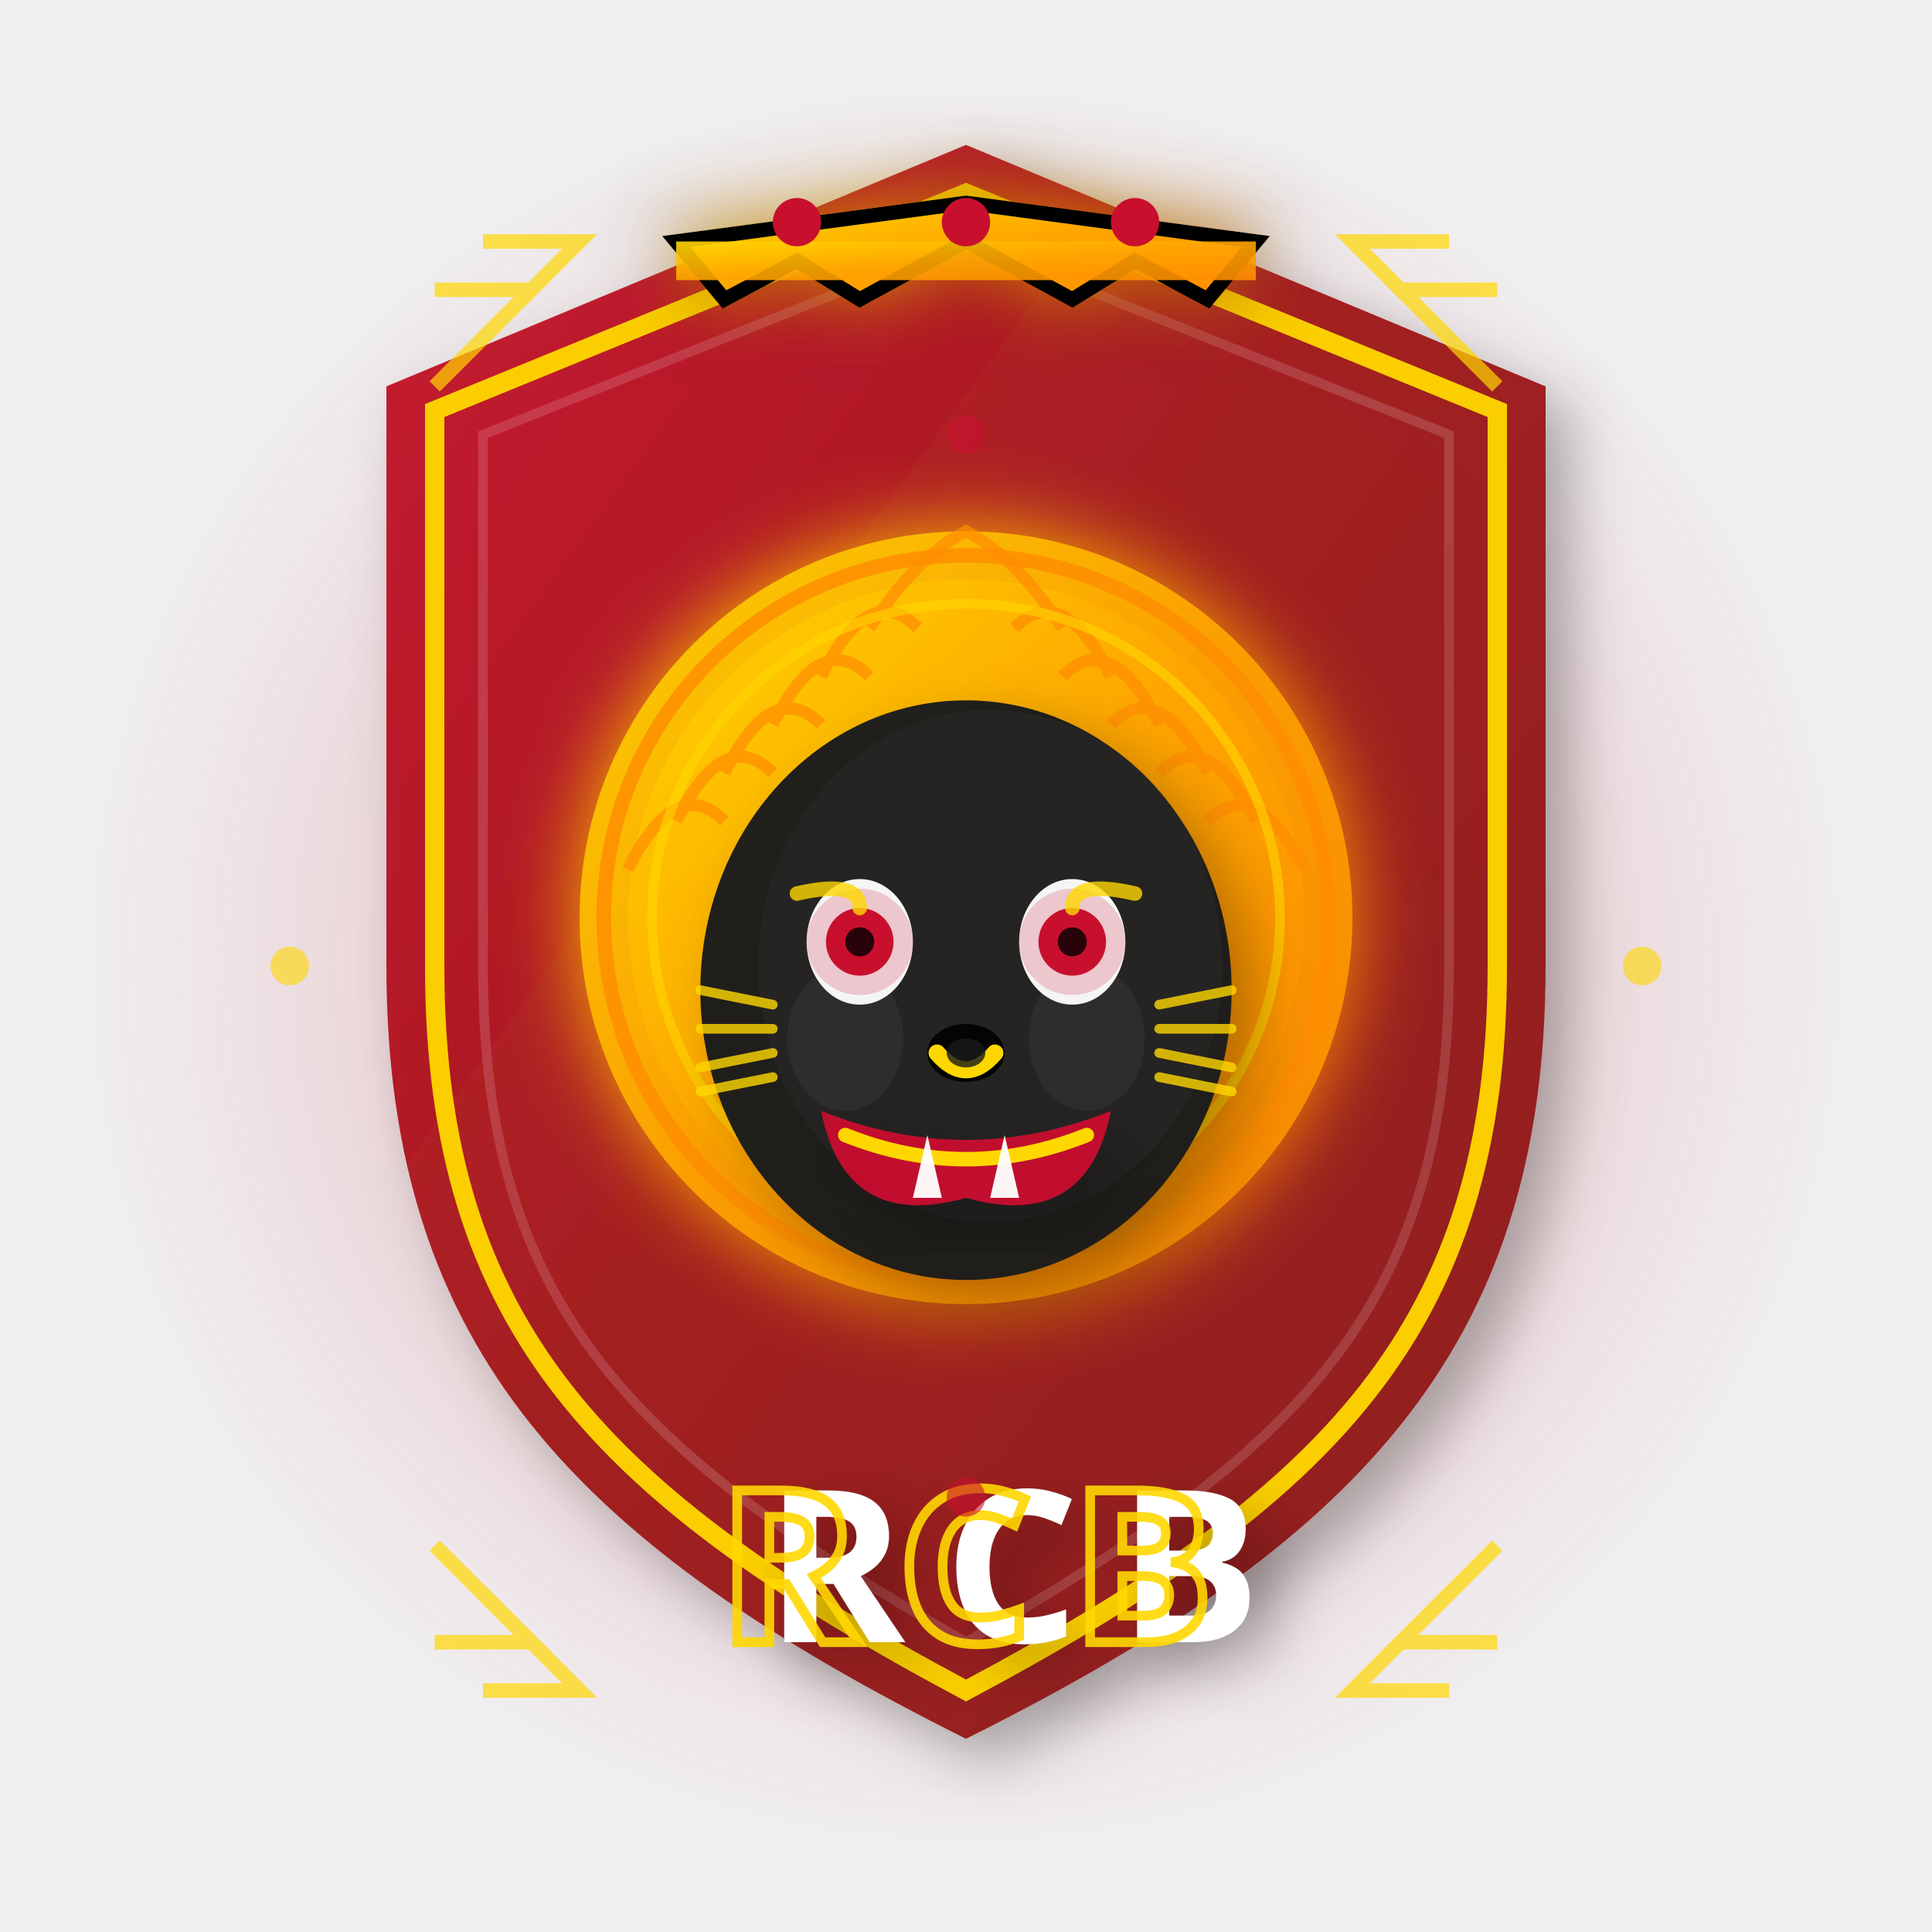
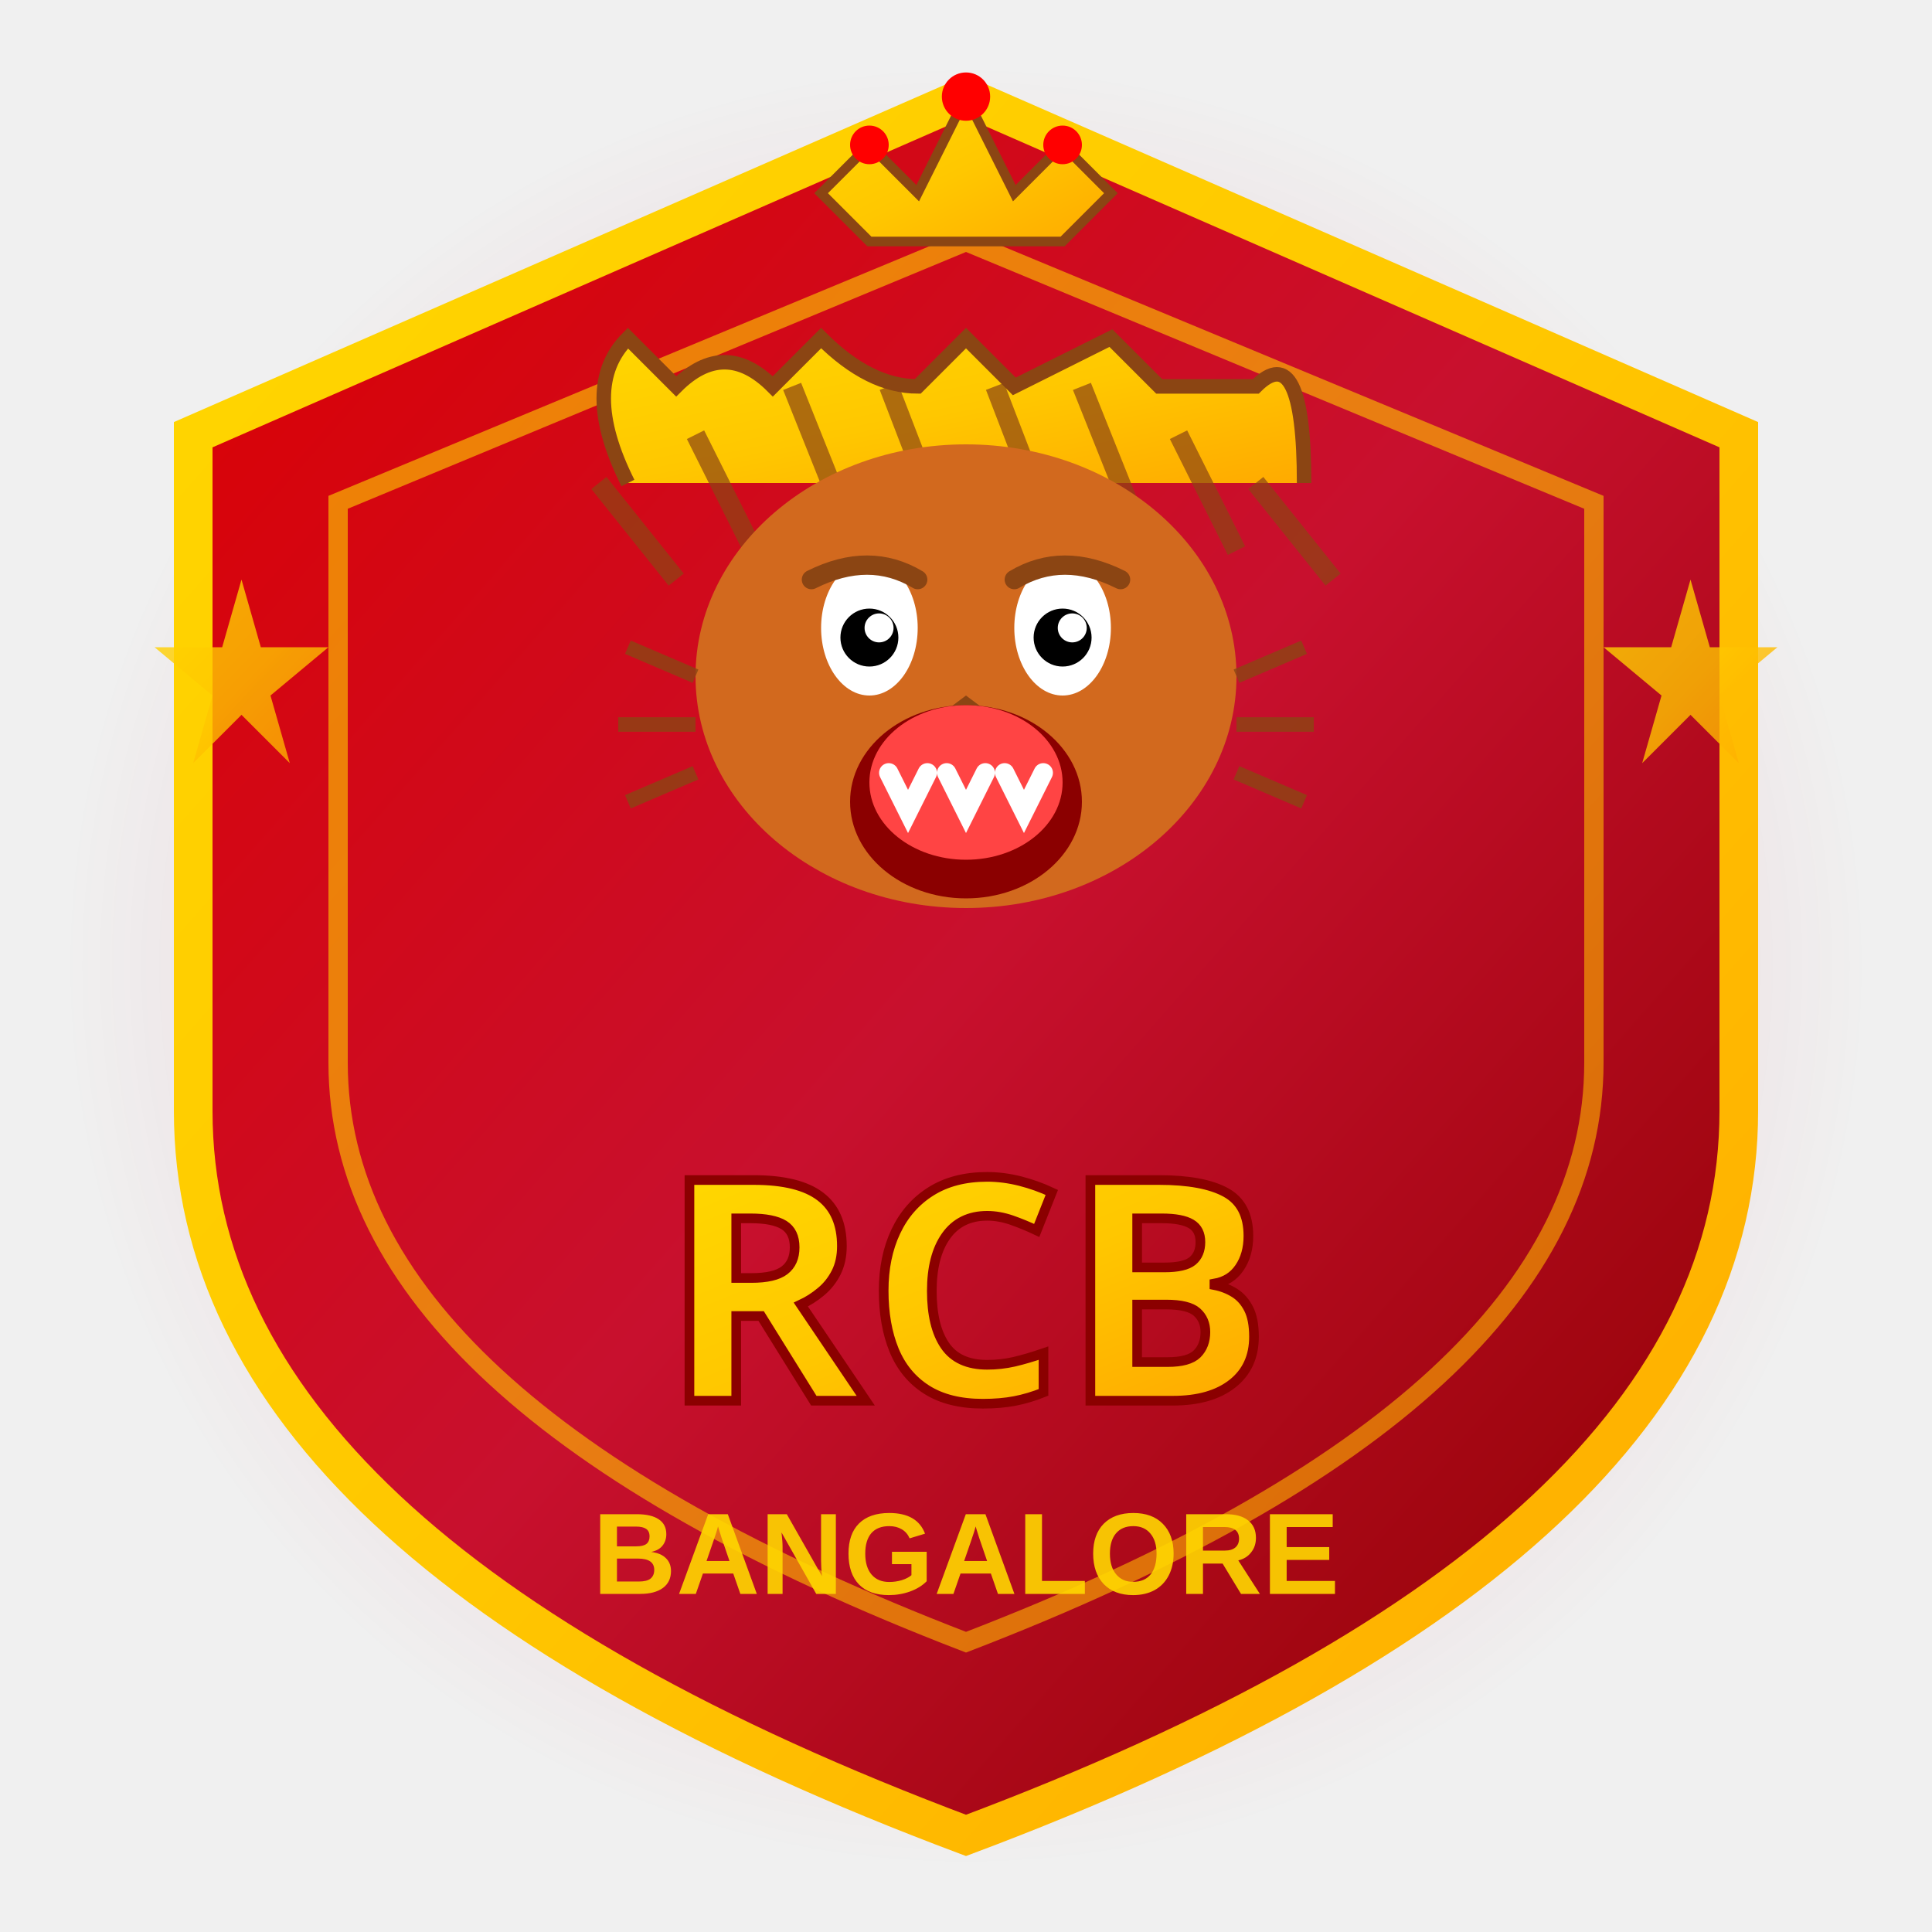
- <svg xmlns="http://www.w3.org/2000/svg" width="400" height="400" viewBox="0 0 400 400">
+ <svg xmlns="http://www.w3.org/2000/svg" width="200" height="200" viewBox="0 0 200 200">
  <defs>
-     <linearGradient id="rcb-red-gradient" x1="0%" y1="0%" x2="100%" y2="100%">
-       <stop offset="0%" stop-color="#C8102E">
-         <animate attributeName="stop-color" values="#C8102E;#D91E3A;#C8102E" dur="4s" repeatCount="indefinite" />
-       </stop>
-       <stop offset="50%" stop-color="#A01D1D" />
-       <stop offset="100%" stop-color="#8B1A1A">
-         <animate attributeName="stop-color" values="#8B1A1A;#A01D1D;#8B1A1A" dur="4s" repeatCount="indefinite" />
-       </stop>
+     <linearGradient id="rcb-premium-red" x1="0%" y1="0%" x2="100%" y2="100%">
+       <stop offset="0%" style="stop-color:#DC0000;stop-opacity:1" />
+       <stop offset="50%" style="stop-color:#C8102E;stop-opacity:1" />
+       <stop offset="100%" style="stop-color:#8B0000;stop-opacity:1" />
    </linearGradient>
-     <linearGradient id="rcb-gold-gradient" x1="0%" y1="0%" x2="100%" y2="100%">
-       <stop offset="0%" stop-color="#FFD700" />
-       <stop offset="50%" stop-color="#FFA500" />
-       <stop offset="100%" stop-color="#FF8C00" />
+     <linearGradient id="rcb-premium-gold" x1="0%" y1="0%" x2="100%" y2="100%">
+       <stop offset="0%" style="stop-color:#FFD700;stop-opacity:1" />
+       <stop offset="50%" style="stop-color:#FFC700;stop-opacity:1" />
+       <stop offset="100%" style="stop-color:#FFAA00;stop-opacity:1" />
    </linearGradient>
-     <radialGradient id="rcb-glow-gradient" cx="50%" cy="50%">
-       <stop offset="0%" stop-color="#C8102E" stop-opacity="0.8" />
-       <stop offset="50%" stop-color="#C8102E" stop-opacity="0.4" />
-       <stop offset="100%" stop-color="#C8102E" stop-opacity="0" />
+     <radialGradient id="rcb-glow" cx="50%" cy="50%">
+       <stop offset="0%" style="stop-color:#FF0000;stop-opacity:0.6" />
+       <stop offset="100%" style="stop-color:#C8102E;stop-opacity:0" />
    </radialGradient>
-     <filter id="rcb-shadow" x="-50%" y="-50%" width="200%" height="200%">
-       <feGaussianBlur in="SourceAlpha" stdDeviation="6" />
-       <feOffset dx="5" dy="5" result="offsetblur" />
-       <feComponentTransfer>
-         <feFuncA type="linear" slope="0.3" />
-       </feComponentTransfer>
-       <feMerge>
-         <feMergeNode />
-         <feMergeNode in="SourceGraphic" />
-       </feMerge>
-     </filter>
-     <filter id="rcb-glow" x="-100%" y="-100%" width="300%" height="300%">
-       <feGaussianBlur stdDeviation="8" result="coloredBlur" />
-       <feMerge>
-         <feMergeNode in="coloredBlur" />
-         <feMergeNode in="SourceGraphic" />
-       </feMerge>
-     </filter>
-     <filter id="rcb-inner-glow" x="-50%" y="-50%" width="200%" height="200%">
-       <feGaussianBlur stdDeviation="4" result="coloredBlur" />
-       <feMerge>
-         <feMergeNode in="coloredBlur" />
-         <feMergeNode in="SourceGraphic" />
-       </feMerge>
-     </filter>
  </defs>
-   <circle cx="200" cy="200" r="190" fill="url(#rcb-glow-gradient)" opacity="0.4">
-     <animate attributeName="opacity" values="0.3;0.5;0.3" dur="3s" repeatCount="indefinite" />
-   </circle>
-   <g filter="url(#rcb-shadow)">
-     <path d="M200 30 L320 80 L320 200 C320 280 280 320 200 360 C120 320 80 280 80 200 L80 80 Z" fill="url(#rcb-red-gradient)" opacity="0.98" />
-     <path d="M200 40 L310 85 L310 200 C310 275 275 310 200 350 C125 310 90 275 90 200 L90 85 Z" fill="none" stroke="#FFD700" stroke-width="4" opacity="0.95" />
-     <path d="M200 50 L300 90 L300 200 C300 270 270 300 200 340 C130 300 100 270 100 200 L100 90 Z" fill="none" stroke="rgba(255,255,255,0.15)" stroke-width="2" />
+   <circle cx="100" cy="100" r="95" fill="url(#rcb-glow)" opacity="0.4" />
+   <path d="M100 10 L180 45 L180 115 Q180 160 100 190 Q20 160 20 115 L20 45 Z" fill="url(#rcb-premium-red)" stroke="url(#rcb-premium-gold)" stroke-width="4" />
+   <path d="M100 25 L165 52 L165 110 Q165 145 100 170 Q35 145 35 110 L35 52 Z" fill="none" stroke="url(#rcb-premium-gold)" stroke-width="2" opacity="0.6" />
+   <g transform="translate(100, 75)">
+     <path d="M-35,-25 Q-40,-35 -35,-40 L-30,-35 Q-25,-40 -20,-35 L-15,-40 Q-10,-35 -5,-35 L0,-40 Q5,-35 5,-35 L15,-40 Q20,-35 20,-35 L30,-35 Q35,-40 35,-25" fill="url(#rcb-premium-gold)" stroke="#8B4513" stroke-width="1.5" />
+     <path d="M-38,-25 L-30,-15 M-28,-30 L-22,-18 M-18,-35 L-12,-20 M-8,-35 L-3,-22 M3,-35 L8,-22 M12,-35 L18,-20 M22,-30 L28,-18 M30,-25 L38,-15" stroke="#8B4513" stroke-width="2" fill="none" opacity="0.7" />
+     <ellipse cx="0" cy="-5" rx="28" ry="24" fill="#D2691E" />
+     <ellipse cx="-10" cy="-10" rx="5" ry="7" fill="#FFFFFF" />
+     <ellipse cx="10" cy="-10" rx="5" ry="7" fill="#FFFFFF" />
+     <circle cx="-10" cy="-9" r="3" fill="#000000" />
+     <circle cx="10" cy="-9" r="3" fill="#000000" />
+     <circle cx="-9" cy="-10" r="1.5" fill="#FFFFFF" />
+     <circle cx="11" cy="-10" r="1.5" fill="#FFFFFF" />
+     <path d="M-16,-15 Q-10,-18 -5,-15" stroke="#8B4513" stroke-width="2" fill="none" stroke-linecap="round" />
+     <path d="M5,-15 Q10,-18 16,-15" stroke="#8B4513" stroke-width="2" fill="none" stroke-linecap="round" />
+     <path d="M-4,0 L0,-3 L4,0 L0,3 Z" fill="#8B4513" />
+     <ellipse cx="0" cy="8" rx="12" ry="10" fill="#8B0000" />
+     <ellipse cx="0" cy="6" rx="10" ry="8" fill="#FF4444" />
+     <path d="M-8,5 L-6,9 L-4,5 M-2,5 L0,9 L2,5 M4,5 L6,9 L8,5" stroke="#FFFFFF" stroke-width="2" fill="none" stroke-linecap="round" />
+     <line x1="-28" y1="-5" x2="-35" y2="-8" stroke="#8B4513" stroke-width="1.5" opacity="0.8" />
+     <line x1="-28" y1="0" x2="-36" y2="0" stroke="#8B4513" stroke-width="1.5" opacity="0.8" />
+     <line x1="-28" y1="5" x2="-35" y2="8" stroke="#8B4513" stroke-width="1.5" opacity="0.8" />
+     <line x1="28" y1="-5" x2="35" y2="-8" stroke="#8B4513" stroke-width="1.5" opacity="0.8" />
+     <line x1="28" y1="0" x2="36" y2="0" stroke="#8B4513" stroke-width="1.5" opacity="0.8" />
+     <line x1="28" y1="5" x2="35" y2="8" stroke="#8B4513" stroke-width="1.5" opacity="0.8" />
  </g>
-   <g stroke="#FFD700" stroke-width="3" fill="none" opacity="0.7">
-     <path d="M100 50 L120 50 L100 70" />
-     <path d="M90 60 L110 60 L90 80" />
-     <path d="M300 50 L280 50 L300 70" />
-     <path d="M310 60 L290 60 L310 80" />
-     <path d="M100 350 L120 350 L100 330" />
-     <path d="M90 340 L110 340 L90 320" />
-     <path d="M300 350 L280 350 L300 330" />
-     <path d="M310 340 L290 340 L310 320" />
-   </g>
-   <g transform="translate(200, 70)">
-     <animateTransform attributeName="transform" type="translate" values="200,70; 200,67; 200,70" dur="3s" repeatCount="indefinite" />
-     <path d="M-60 -20 L-50 -8 L-35 -16 L-22 -8 L0 -20 L22 -8 L35 -16 L50 -8 L60 -20 L0 -28 Z" fill="url(#rcb-gold-gradient)" stroke="#000000" stroke-width="3" filter="url(#rcb-glow)" />
-     <rect x="-60" y="-20" width="120" height="8" fill="url(#rcb-gold-gradient)" opacity="0.9" />
-     <circle cx="-35" cy="-24" r="5" fill="#C8102E">
-       <animate attributeName="opacity" values="0.7;1;0.7" dur="2s" repeatCount="indefinite" />
-       <animateTransform attributeName="transform" type="scale" values="1;1.5;1" dur="2s" repeatCount="indefinite" />
-     </circle>
-     <circle cx="0" cy="-24" r="5" fill="#C8102E">
-       <animate attributeName="opacity" values="0.7;1;0.7" dur="2s" repeatCount="indefinite" begin="0.3s" />
-       <animateTransform attributeName="transform" type="scale" values="1;1.5;1" dur="2s" repeatCount="indefinite" begin="0.3s" />
-     </circle>
-     <circle cx="35" cy="-24" r="5" fill="#C8102E">
-       <animate attributeName="opacity" values="0.7;1;0.7" dur="2s" repeatCount="indefinite" begin="0.6s" />
-       <animateTransform attributeName="transform" type="scale" values="1;1.5;1" dur="2s" repeatCount="indefinite" begin="0.6s" />
-     </circle>
-   </g>
-   <g transform="translate(200, 200)">
-     <animateTransform attributeName="transform" type="translate" values="200,200; 200,197; 200,200" dur="4s" repeatCount="indefinite" />
-     <g>
-       <animateTransform attributeName="transform" type="rotate" values="-2 0 0; 2 0 0; -2 0 0" dur="6s" repeatCount="indefinite" />
-       <circle cx="0" cy="-10" r="80" fill="url(#rcb-gold-gradient)" opacity="0.95" filter="url(#rcb-glow)" />
-       <circle cx="0" cy="-10" r="75" fill="none" stroke="#FF8C00" stroke-width="3" opacity="0.8" />
-       <circle cx="0" cy="-10" r="70" fill="url(#rcb-gold-gradient)" opacity="0.85" />
-       <g stroke="#FF8C00" stroke-width="2.5" opacity="0.7" fill="none">
-         <path d="M-70 -20 Q-60 -40 -50 -30" />
-         <path d="M-60 -30 Q-50 -50 -40 -40" />
-         <path d="M-50 -40 Q-40 -60 -30 -50" />
-         <path d="M-40 -50 Q-30 -70 -20 -60" />
-         <path d="M-30 -60 Q-20 -80 -10 -70" />
-         <path d="M70 -20 Q60 -40 50 -30" />
-         <path d="M60 -30 Q50 -50 40 -40" />
-         <path d="M50 -40 Q40 -60 30 -50" />
-         <path d="M40 -50 Q30 -70 20 -60" />
-         <path d="M30 -60 Q20 -80 10 -70" />
-         <path d="M-20 -70 Q-10 -85 0 -90 Q10 -85 20 -70" />
-       </g>
-       <circle cx="0" cy="-10" r="65" fill="none" stroke="#FFD700" stroke-width="2" opacity="0.6" />
-     </g>
-     <g>
-       <ellipse cx="0" cy="5" rx="55" ry="60" fill="#1a1a1a" opacity="0.98" filter="url(#rcb-shadow)" />
-       <ellipse cx="5" cy="0" rx="48" ry="53" fill="#2a2a2a" opacity="0.5" />
-       <ellipse cx="-25" cy="15" rx="12" ry="15" fill="#3a3a3a" opacity="0.4" />
-       <ellipse cx="25" cy="15" rx="12" ry="15" fill="#3a3a3a" opacity="0.4" />
-       <ellipse cx="-22" cy="-5" rx="11" ry="13" fill="#FFFFFF" opacity="0.95">
-         <animate attributeName="ry" values="13;1.3;13" dur="0.3s" repeatCount="indefinite" begin="0s;5s" />
-       </ellipse>
-       <circle cx="-22" cy="-5" r="7" fill="#C8102E">
-         <animate attributeName="r" values="7;8.5;7" dur="2.5s" repeatCount="indefinite" />
-         <animate attributeName="opacity" values="1;0.75;1" dur="2.5s" repeatCount="indefinite" />
-       </circle>
-       <circle cx="-22" cy="-5" r="3" fill="#000000" />
-       <circle cx="-22" cy="-5" r="11" fill="#C8102E" opacity="0.2">
-         <animate attributeName="opacity" values="0.2;0.4;0.2" dur="2.5s" repeatCount="indefinite" />
-       </circle>
-       <ellipse cx="22" cy="-5" rx="11" ry="13" fill="#FFFFFF" opacity="0.95">
-         <animate attributeName="ry" values="13;1.3;13" dur="0.3s" repeatCount="indefinite" begin="0s;5s" />
-       </ellipse>
-       <circle cx="22" cy="-5" r="7" fill="#C8102E">
-         <animate attributeName="r" values="7;8.5;7" dur="2.5s" repeatCount="indefinite" begin="0.15s" />
-         <animate attributeName="opacity" values="1;0.75;1" dur="2.5s" repeatCount="indefinite" begin="0.15s" />
-       </circle>
-       <circle cx="22" cy="-5" r="3" fill="#000000" />
-       <circle cx="22" cy="-5" r="11" fill="#C8102E" opacity="0.2">
-         <animate attributeName="opacity" values="0.2;0.4;0.2" dur="2.5s" repeatCount="indefinite" begin="0.15s" />
-       </circle>
-       <path d="M-35 -15 Q-22 -18 -22 -12" fill="none" stroke="#FFD700" stroke-width="3" stroke-linecap="round" opacity="0.8" />
-       <path d="M35 -15 Q22 -18 22 -12" fill="none" stroke="#FFD700" stroke-width="3" stroke-linecap="round" opacity="0.8" />
-       <ellipse cx="0" cy="18" rx="8" ry="6" fill="#000000" opacity="0.9" />
-       <path d="M-6 18 Q0 25 6 18" fill="none" stroke="#FFD700" stroke-width="3.5" stroke-linecap="round">
-         <animate attributeName="stroke-width" values="3.5;4;3.5" dur="2s" repeatCount="indefinite" />
-       </path>
-       <ellipse cx="0" cy="18" rx="4" ry="3" fill="#1a1a1a" opacity="0.8" />
-       <path d="M-30 30 Q0 42 30 30 Q25 55 0 48 Q-25 55 -30 30 Z" fill="#C8102E" opacity="0.95" filter="url(#rcb-shadow)" />
-       <path d="M-25 35 Q0 45 25 35" fill="none" stroke="#FFD700" stroke-width="3" stroke-linecap="round" />
-       <path d="M-8 35 L-5 48 L-11 48 Z" fill="#FFFFFF" opacity="0.95" />
-       <path d="M8 35 L5 48 L11 48 Z" fill="#FFFFFF" opacity="0.95" />
-       <g stroke="#FFD700" stroke-width="2" stroke-linecap="round" opacity="0.8">
-         <line x1="-40" y1="8" x2="-55" y2="5" />
-         <line x1="-40" y1="13" x2="-55" y2="13" />
-         <line x1="-40" y1="18" x2="-55" y2="21" />
-         <line x1="-40" y1="23" x2="-55" y2="26" />
-         <line x1="40" y1="8" x2="55" y2="5" />
-         <line x1="40" y1="13" x2="55" y2="13" />
-         <line x1="40" y1="18" x2="55" y2="21" />
-         <line x1="40" y1="23" x2="55" y2="26" />
-       </g>
-     </g>
-   </g>
-   <g transform="translate(200, 340)">
-     <text x="0" y="0" font-size="44" font-weight="900" fill="#000000" text-anchor="middle" font-family="Arial Black, sans-serif" letter-spacing="8" opacity="0.5">
-       <animateTransform attributeName="transform" type="translate" values="2,2; 2,2" dur="0.1s" />
-       RCB
-     </text>
-     <text x="0" y="0" font-size="44" font-weight="900" fill="#FFFFFF" text-anchor="middle" font-family="Arial Black, sans-serif" letter-spacing="8" filter="url(#rcb-shadow)">
-       <animate attributeName="opacity" values="0.95;1;0.95" dur="2s" repeatCount="indefinite" />
-       RCB
-     </text>
-     <text x="0" y="0" font-size="44" font-weight="900" fill="none" stroke="#FFD700" stroke-width="2" text-anchor="middle" font-family="Arial Black, sans-serif" letter-spacing="8" opacity="0.9">RCB</text>
-   </g>
-   <circle cx="340" cy="200" r="4" fill="#FFD700" opacity="0.6">
-     <animate attributeName="r" values="2;7;2" dur="2.5s" repeatCount="indefinite" />
-     <animate attributeName="opacity" values="0.4;0.8;0.4" dur="2.5s" repeatCount="indefinite" />
-   </circle>
-   <circle cx="200" cy="90" r="4" fill="#C8102E" opacity="0.6">
-     <animate attributeName="r" values="2;7;2" dur="2.8s" repeatCount="indefinite" begin="0.3s" />
-     <animate attributeName="opacity" values="0.4;0.8;0.4" dur="2.8s" repeatCount="indefinite" begin="0.3s" />
-   </circle>
-   <circle cx="60" cy="200" r="4" fill="#FFD700" opacity="0.6">
-     <animate attributeName="r" values="2;7;2" dur="3.1s" repeatCount="indefinite" begin="0.6s" />
-     <animate attributeName="opacity" values="0.4;0.8;0.4" dur="3.1s" repeatCount="indefinite" begin="0.6s" />
-   </circle>
-   <circle cx="200" cy="310" r="4" fill="#C8102E" opacity="0.6">
-     <animate attributeName="r" values="2;7;2" dur="2.7s" repeatCount="indefinite" begin="0.9s" />
-     <animate attributeName="opacity" values="0.4;0.8;0.4" dur="2.7s" repeatCount="indefinite" begin="0.9s" />
-   </circle>
+   <text x="100" y="145" font-family="Arial Black, sans-serif" font-size="32" font-weight="900" fill="url(#rcb-premium-gold)" text-anchor="middle" stroke="#8B0000" stroke-width="1">RCB</text>
+   <text x="100" y="165" font-family="Arial, sans-serif" font-size="12" font-weight="bold" fill="#FFD700" text-anchor="middle" opacity="0.9">BANGALORE</text>
+   <path d="M85,20 L90,15 L95,20 L100,10 L105,20 L110,15 L115,20 L110,25 L90,25 Z" fill="url(#rcb-premium-gold)" stroke="#8B4513" stroke-width="1" />
+   <circle cx="90" cy="15" r="2" fill="#FF0000" />
+   <circle cx="100" cy="10" r="2.5" fill="#FF0000" />
+   <circle cx="110" cy="15" r="2" fill="#FF0000" />
+   <polygon points="25,60 27,67 34,67 28,72 30,79 25,74 20,79 22,72 16,67 23,67" fill="url(#rcb-premium-gold)" opacity="0.8" />
+   <polygon points="175,60 177,67 184,67 178,72 180,79 175,74 170,79 172,72 166,67 173,67" fill="url(#rcb-premium-gold)" opacity="0.8" />
</svg>
